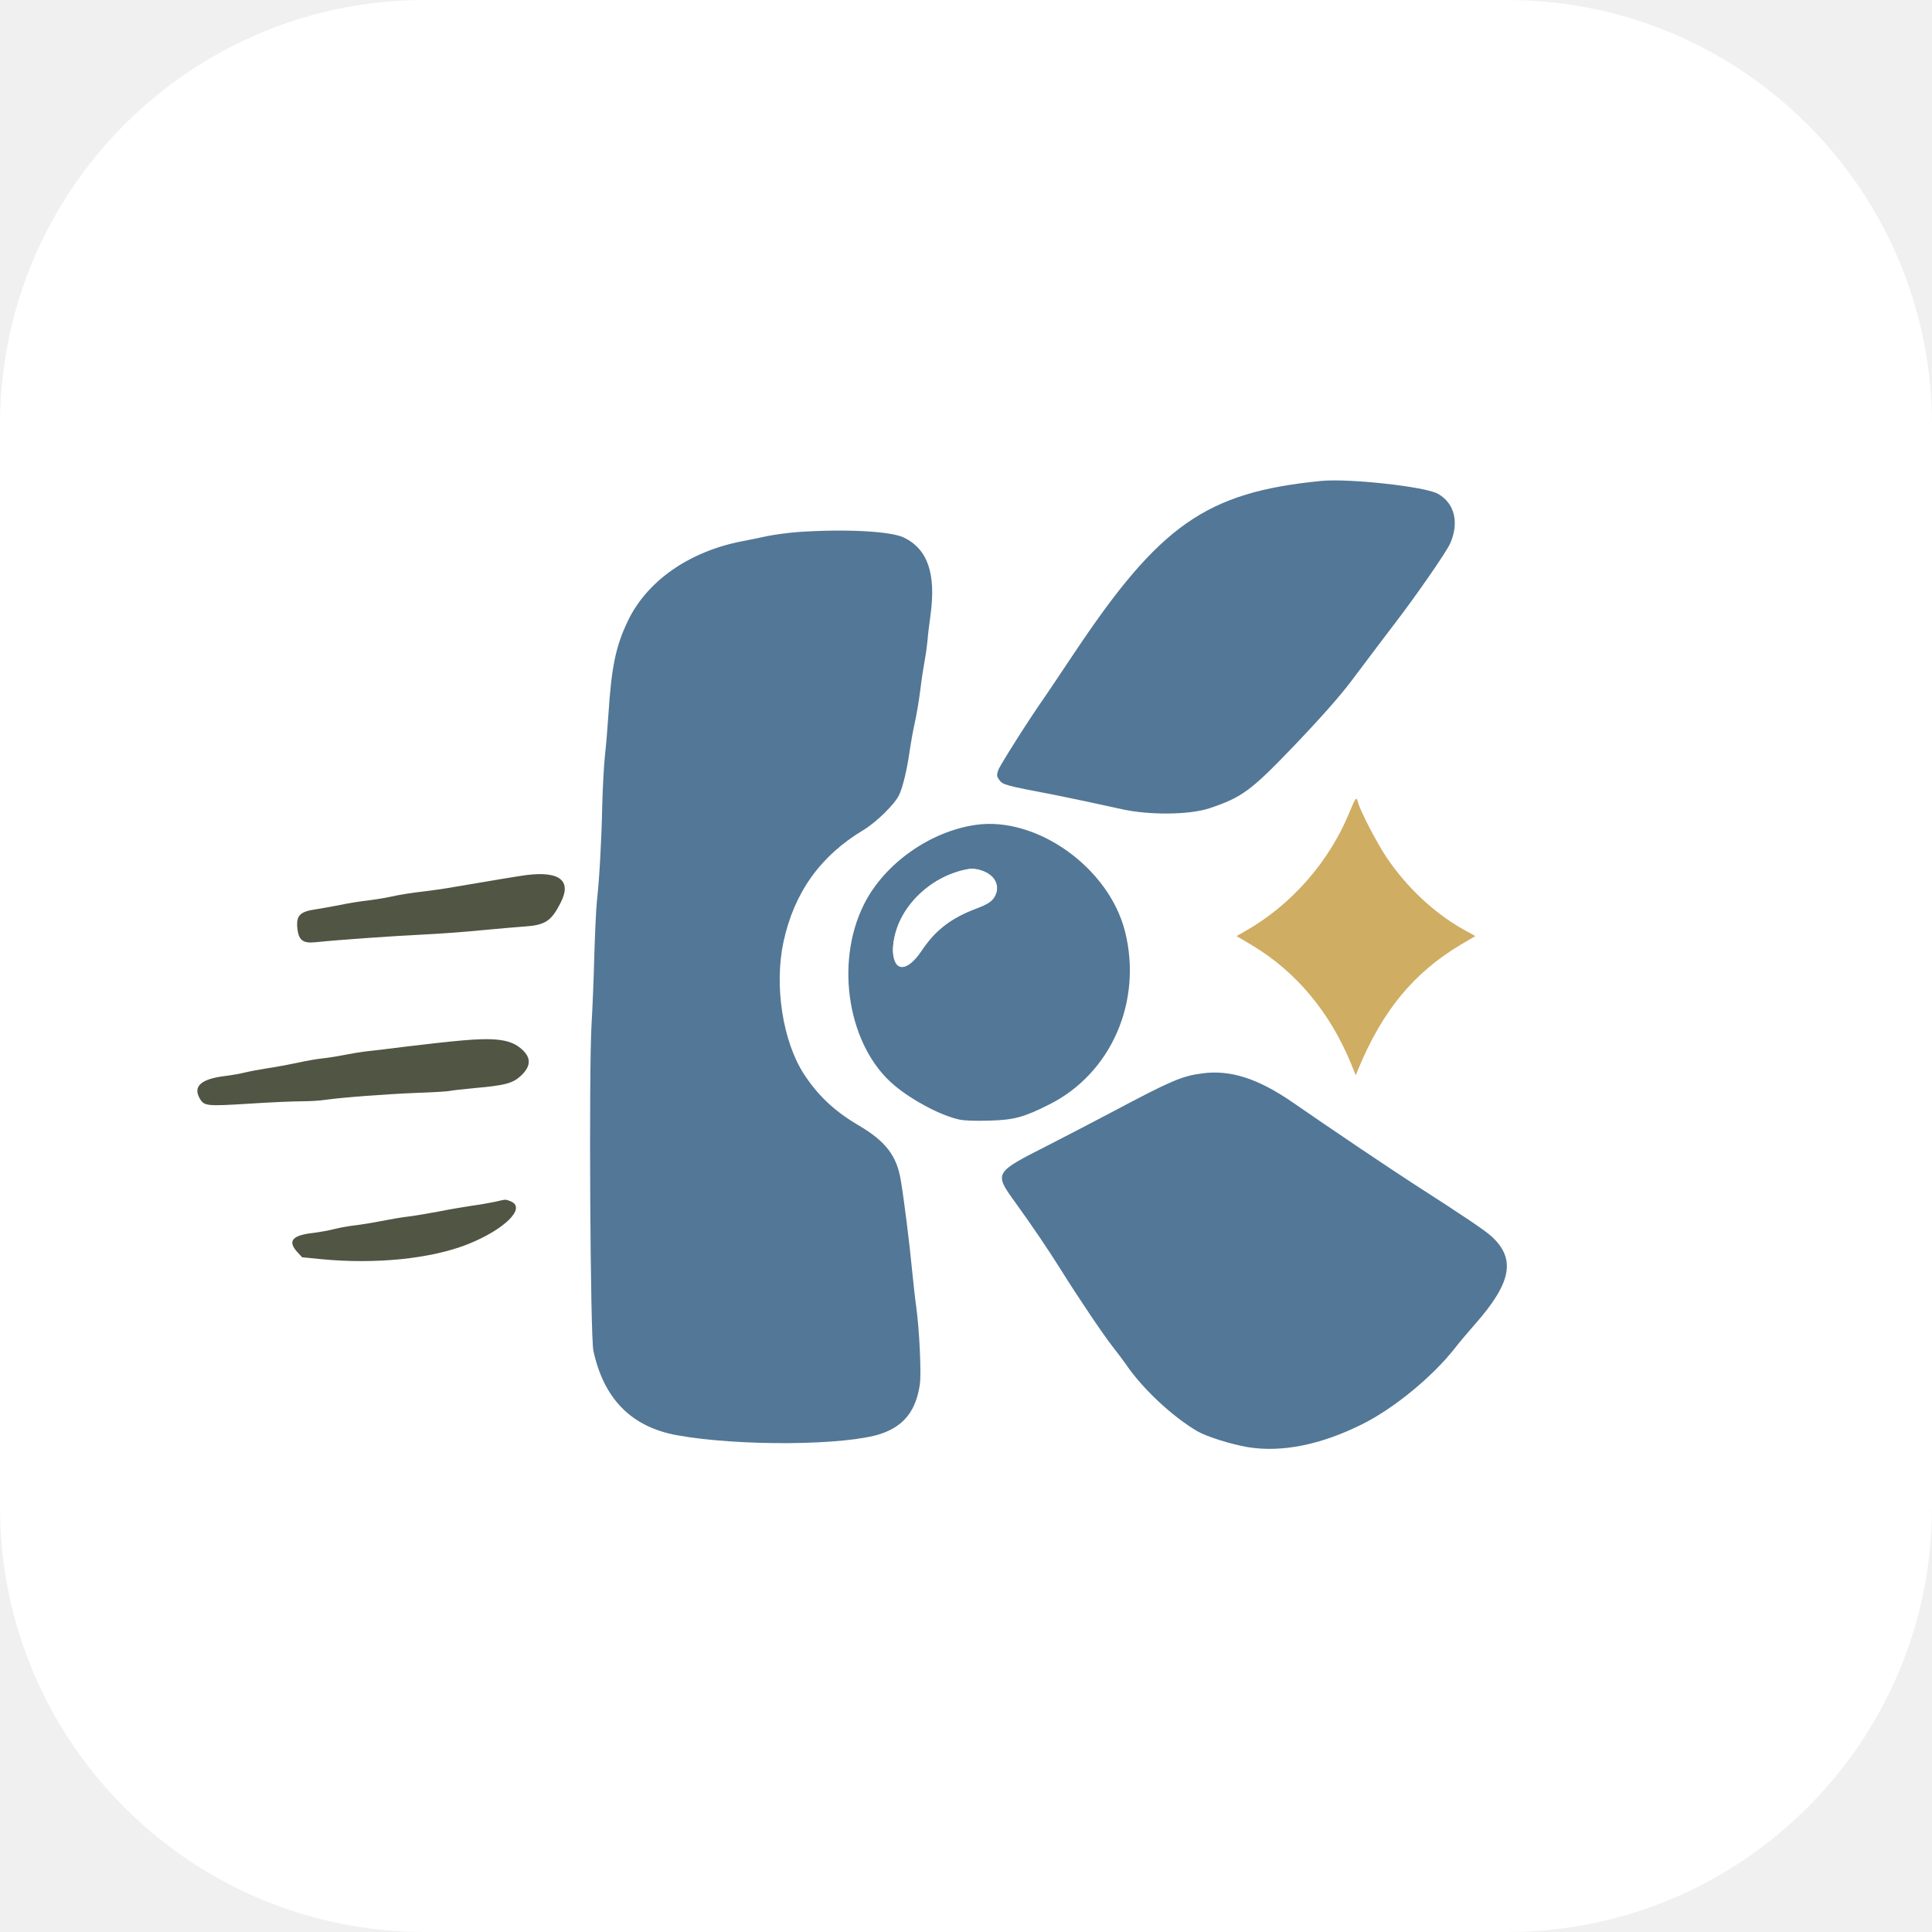
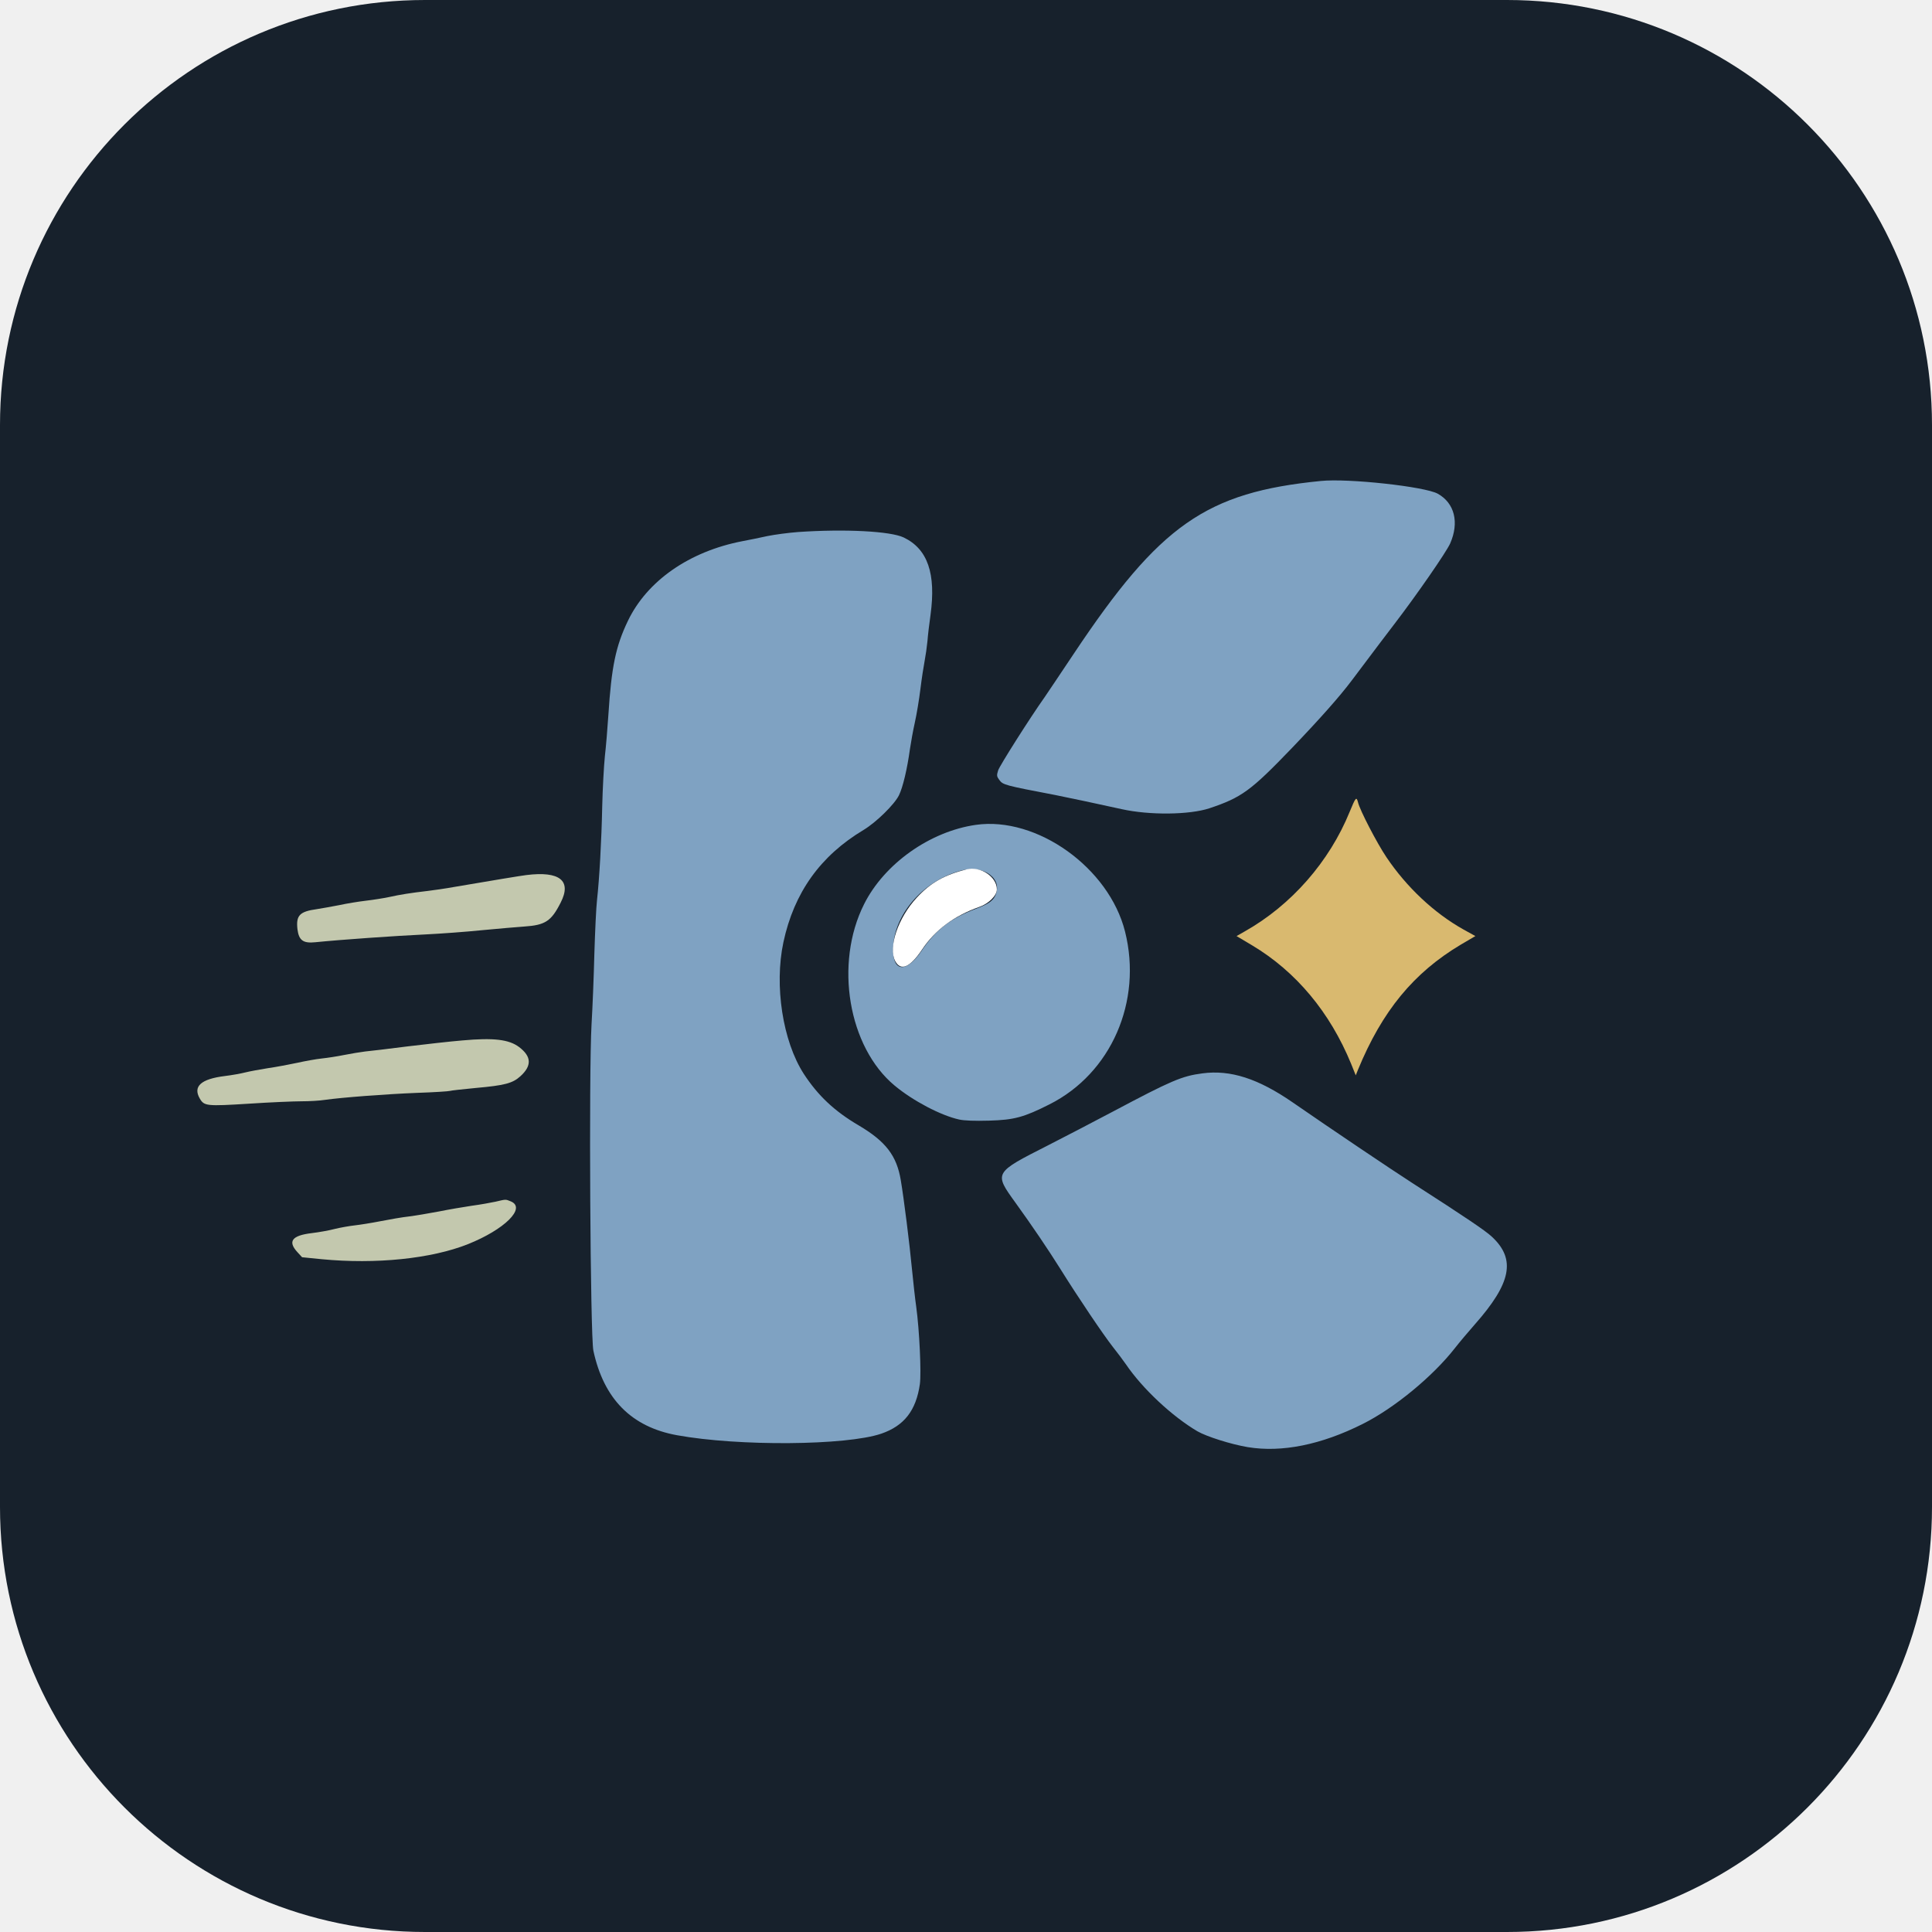
<svg xmlns="http://www.w3.org/2000/svg" viewBox="0 0 1200 1200" role="img" aria-label="Kelana">
-   <rect width="1200" height="1200" rx="264" fill="#FFFFFF" />
+   <rect width="1200" height="1200" rx="264" fill="#17212C" />
  <g transform="translate(81.7 265.9) scale(0.8711)">
-     <path fill="#515543" d="M 281.5 318.7 C 278.6 319, 256.3 322.7, 230.5 327.1 C 223.9 328.3, 214.9 329.6, 210.5 330.1 C 199.3 331.4, 191.6 332.6, 183.5 334.4 C 179.7 335.2, 172.2 336.4, 167 337 C 161.8 337.6, 153.3 339, 148.3 340.1 C 143.2 341.1, 135.9 342.4, 132.1 343 C 119.8 344.7, 117.2 347.5, 118.3 357.3 C 119.3 365.2, 122.3 367.5, 131 366.6 C 148.5 364.8, 188.6 362, 210 361 C 220.2 360.5, 238.2 359.2, 250 358 C 261.8 356.9, 275.3 355.7, 280 355.4 C 295 354.4, 299.3 351.6, 306 338.3 C 314 322.7, 305.3 315.7, 281.5 318.7 M 236 436.6 C 227.5 437.3, 209.7 439.3, 196.5 440.9 C 183.3 442.6, 169.8 444.2, 166.5 444.5 C 163.2 444.9, 156.5 446, 151.5 447 C 146.6 448, 139.4 449.1, 135.5 449.5 C 131.7 449.9, 123.8 451.3, 118 452.6 C 112.2 453.8, 102.9 455.6, 97.2 456.4 C 91.6 457.3, 84.4 458.6, 81.2 459.4 C 78.1 460.2, 71.5 461.4, 66.5 462 C 49.5 464.1, 43.6 469.4, 48.7 478.1 C 51.8 483.4, 53.5 483.6, 83.9 481.7 C 99.1 480.7, 115.9 480, 121.3 480 C 126.7 480, 134.1 479.6, 137.8 479 C 149.7 477.3, 180.9 474.9, 203.5 474 C 215.6 473.6, 226.2 472.9, 227 472.6 C 227.8 472.3, 236.2 471.4, 245.5 470.5 C 265.8 468.7, 271.7 467.2, 277.2 462.2 C 285.5 454.7, 285.3 448.1, 276.3 441.3 C 269.1 435.9, 258.2 434.6, 236 436.6 M 259.5 551.6 C 256.2 552.3, 248.6 553.7, 242.5 554.5 C 236.5 555.4, 225.9 557.2, 219 558.6 C 212.1 559.9, 202.7 561.5, 198 562.1 C 193.3 562.6, 184.1 564.2, 177.5 565.5 C 170.9 566.8, 162.6 568.1, 159 568.5 C 155.4 568.9, 149.1 570, 145 571 C 140.9 572.1, 133.5 573.4, 128.5 574 C 114.3 575.7, 111.2 579.9, 118.3 587.6 L 121.6 591.2 135.6 592.6 C 174.2 596.3, 213.6 592.3, 239.8 581.9 C 265.9 571.5, 281.6 556.1, 270.5 551.4 C 266.5 549.8, 267.2 549.8, 259.5 551.6" />
-     <path fill="#537796" fill-rule="evenodd" d="M 848 37.7 C 766.2 45.8, 733.2 68.9, 671.9 160.8 C 661.5 176.3, 652.2 190.3, 651.1 191.8 C 640.6 206.6, 618.8 241, 617.9 244.1 C 616.8 247.6, 616.9 248.4, 618.7 250.8 C 621.3 254.4, 622.4 254.7, 658.5 261.6 C 668.1 263.5, 688.8 267.9, 706 271.7 C 725.8 276.1, 754.2 275.8, 768.5 271.1 C 791.5 263.4, 798 258.7, 827.4 228.1 C 847.8 206.8, 861.5 191.3, 870 180 C 884.8 160.3, 897.7 143.2, 900.6 139.5 C 916.3 119, 937.3 88.7, 940.2 82.3 C 946.8 67.3, 943.4 53.5, 931.4 46.8 C 922.3 41.7, 867.6 35.7, 848 37.7 M 475.3 74.1 C 468.6 74.6, 458.7 75.9, 453.3 77 C 447.9 78.2, 440 79.8, 435.7 80.6 C 397.7 87.9, 367.6 108.9, 353.9 137.5 C 345.2 155.6, 342.2 170.3, 340 204.5 C 339.4 213.9, 338.3 227.1, 337.5 234 C 336.8 240.9, 335.9 257.1, 335.6 270 C 335.1 294.5, 333.6 321.1, 331.9 336.5 C 331.3 341.5, 330.5 358.8, 330 375 C 329.6 391.2, 328.7 413.7, 328 425 C 326 460.2, 327.1 647.2, 329.3 657.8 C 336.7 692.2, 356.4 712.2, 388.9 718.1 C 432.8 726.1, 509.7 725.5, 534.6 717 C 550.9 711.4, 559.4 700.5, 562.1 681.7 C 563.2 673.6, 561.8 643.3, 559.5 626.5 C 558.7 621, 557.4 609.1, 556.5 600 C 554.8 581.9, 550.7 549.2, 548.5 536.3 C 545.6 518.8, 537.8 508.6, 518.5 497.2 C 501.1 487, 489.4 475.9, 479.3 460.4 C 464.3 437.1, 458.2 397.6, 464.8 366.6 C 472.4 331.2, 491.1 305, 522 286.5 C 531.1 281, 544 268.3, 547.2 261.8 C 550 256.1, 553.1 242.9, 555 229 C 555.7 224.3, 557.2 215.8, 558.5 210 C 559.8 204.2, 561.6 193.4, 562.5 186 C 563.4 178.6, 564.8 169.6, 565.5 166 C 566.2 162.4, 567.1 156.1, 567.5 152 C 567.8 147.9, 568.8 139.4, 569.7 133.2 C 573.7 103.8, 567.7 86.2, 550.6 78 C 541.2 73.5, 508.8 71.8, 475.3 74.1 M 602 282.9 C 569.2 287.6, 536.7 310.7, 522.3 339.5 C 501 381.9, 511.1 441.4, 544.1 468.8 C 557.2 479.7, 577 490.1, 590.1 493 C 593.7 493.8, 601.1 494.1, 611.5 493.8 C 629.3 493.3, 636.3 491.4, 654.5 482.2 C 698.5 460.1, 720.9 408.8, 708.4 359 C 697 313.5, 645.5 276.7, 602 282.9 M 591.5 315.5 C 564 322.9, 543 347.4, 543 372.1 C 543 388.1, 552.8 388.4, 563.4 372.6 C 573.4 357.7, 584.1 349.5, 602.4 342.6 C 610.6 339.5, 613.7 337.4, 615.6 333.9 C 621.9 321.7, 608 311, 591.5 315.5 M 763.5 460.1 C 748.8 462, 741.1 465.4, 700 487.2 C 686 494.6, 665.1 505.5, 653.5 511.4 C 614.7 531.1, 614.8 530.9, 630.4 552.5 C 642.3 569, 653.4 585.4, 662 599.1 C 674.9 619.8, 693 646.6, 699.6 655 C 702.9 659.1, 707.1 664.8, 709 667.5 C 720.8 684.9, 742 704.7, 760 715.3 C 766.6 719.1, 784 724.6, 795.9 726.6 C 820.2 730.6, 848.3 724.9, 877.8 710.1 C 900.4 698.8, 927.8 676.2, 943.6 656 C 946.8 651.9, 953.2 644.3, 957.7 639.2 C 983.8 609.7, 987.2 592.7, 970.1 576.7 C 965.3 572.2, 952.1 563.3, 912.8 538 C 897.9 528.4, 855.4 499.8, 827.8 480.7 C 803.3 463.8, 783.5 457.4, 763.5 460.1" />
+     <path fill="#C3C8AE" d="M 281.5 318.7 C 278.6 319, 256.3 322.7, 230.5 327.1 C 223.9 328.3, 214.9 329.6, 210.5 330.1 C 199.3 331.4, 191.6 332.6, 183.5 334.4 C 179.7 335.2, 172.2 336.4, 167 337 C 161.8 337.6, 153.3 339, 148.3 340.1 C 143.2 341.1, 135.9 342.4, 132.1 343 C 119.8 344.7, 117.2 347.5, 118.3 357.3 C 119.3 365.2, 122.3 367.5, 131 366.6 C 148.5 364.8, 188.6 362, 210 361 C 220.2 360.5, 238.2 359.2, 250 358 C 261.8 356.9, 275.3 355.7, 280 355.4 C 295 354.4, 299.3 351.6, 306 338.3 C 314 322.7, 305.3 315.7, 281.5 318.7 M 236 436.6 C 227.5 437.3, 209.7 439.3, 196.5 440.9 C 183.3 442.6, 169.8 444.2, 166.5 444.5 C 163.2 444.9, 156.5 446, 151.5 447 C 146.6 448, 139.4 449.1, 135.5 449.5 C 131.7 449.9, 123.8 451.3, 118 452.6 C 112.2 453.8, 102.9 455.6, 97.2 456.4 C 91.6 457.3, 84.4 458.6, 81.2 459.4 C 78.1 460.2, 71.5 461.4, 66.5 462 C 49.5 464.1, 43.6 469.4, 48.7 478.1 C 51.8 483.4, 53.5 483.6, 83.9 481.7 C 99.1 480.7, 115.9 480, 121.3 480 C 126.7 480, 134.1 479.6, 137.8 479 C 149.7 477.3, 180.9 474.9, 203.5 474 C 215.6 473.6, 226.2 472.9, 227 472.6 C 227.8 472.3, 236.2 471.4, 245.5 470.5 C 265.8 468.7, 271.7 467.2, 277.2 462.2 C 285.5 454.7, 285.3 448.1, 276.3 441.3 C 269.1 435.9, 258.2 434.6, 236 436.6 M 259.5 551.6 C 256.2 552.3, 248.6 553.7, 242.5 554.5 C 236.5 555.4, 225.9 557.2, 219 558.6 C 212.1 559.9, 202.7 561.5, 198 562.1 C 193.3 562.6, 184.1 564.2, 177.5 565.5 C 170.9 566.8, 162.6 568.1, 159 568.5 C 155.4 568.9, 149.1 570, 145 571 C 140.9 572.1, 133.5 573.4, 128.5 574 C 114.3 575.7, 111.2 579.9, 118.3 587.6 L 121.6 591.2 135.6 592.6 C 174.2 596.3, 213.6 592.3, 239.8 581.9 C 265.9 571.5, 281.6 556.1, 270.5 551.4 C 266.5 549.8, 267.2 549.8, 259.5 551.6" />
+     <path fill="#7FA2C2" fill-rule="evenodd" d="M 848 37.7 C 766.2 45.8, 733.2 68.9, 671.9 160.8 C 661.5 176.3, 652.2 190.3, 651.1 191.8 C 640.6 206.6, 618.8 241, 617.9 244.1 C 616.8 247.6, 616.9 248.4, 618.7 250.8 C 621.3 254.4, 622.4 254.7, 658.5 261.6 C 668.1 263.5, 688.8 267.9, 706 271.7 C 725.8 276.1, 754.2 275.8, 768.5 271.1 C 791.5 263.4, 798 258.7, 827.4 228.1 C 847.8 206.8, 861.5 191.3, 870 180 C 884.8 160.3, 897.7 143.2, 900.6 139.5 C 916.3 119, 937.3 88.7, 940.2 82.3 C 946.8 67.3, 943.4 53.5, 931.4 46.8 C 922.3 41.7, 867.6 35.7, 848 37.7 M 475.3 74.1 C 468.6 74.6, 458.7 75.9, 453.3 77 C 447.9 78.2, 440 79.8, 435.7 80.6 C 397.7 87.9, 367.6 108.9, 353.9 137.5 C 345.2 155.6, 342.2 170.3, 340 204.5 C 339.4 213.9, 338.3 227.1, 337.5 234 C 336.8 240.9, 335.9 257.1, 335.6 270 C 335.1 294.5, 333.6 321.1, 331.9 336.5 C 331.3 341.5, 330.5 358.8, 330 375 C 329.6 391.2, 328.7 413.7, 328 425 C 326 460.2, 327.1 647.2, 329.3 657.8 C 336.7 692.2, 356.4 712.2, 388.9 718.1 C 432.8 726.1, 509.7 725.5, 534.6 717 C 550.9 711.4, 559.4 700.5, 562.1 681.7 C 563.2 673.6, 561.8 643.3, 559.5 626.5 C 558.7 621, 557.4 609.1, 556.5 600 C 554.8 581.9, 550.7 549.2, 548.5 536.3 C 545.6 518.8, 537.8 508.6, 518.5 497.2 C 501.1 487, 489.4 475.9, 479.3 460.4 C 464.3 437.1, 458.2 397.6, 464.8 366.6 C 472.4 331.2, 491.1 305, 522 286.5 C 531.1 281, 544 268.3, 547.2 261.8 C 550 256.1, 553.1 242.9, 555 229 C 555.7 224.3, 557.2 215.8, 558.5 210 C 559.8 204.2, 561.6 193.4, 562.5 186 C 563.4 178.6, 564.8 169.6, 565.5 166 C 566.2 162.4, 567.1 156.1, 567.5 152 C 567.8 147.9, 568.8 139.4, 569.7 133.2 C 573.7 103.8, 567.7 86.2, 550.6 78 C 541.2 73.5, 508.8 71.8, 475.3 74.1 M 602 282.9 C 569.2 287.6, 536.7 310.7, 522.3 339.5 C 501 381.9, 511.1 441.4, 544.1 468.8 C 557.2 479.7, 577 490.1, 590.1 493 C 593.7 493.8, 601.1 494.1, 611.5 493.8 C 629.3 493.3, 636.3 491.4, 654.5 482.2 C 698.5 460.1, 720.9 408.8, 708.4 359 C 697 313.5, 645.5 276.7, 602 282.9 M 591.5 315.5 C 564 322.9, 543 347.4, 543 372.1 C 543 388.1, 552.8 388.4, 563.4 372.6 C 573.4 357.7, 584.1 349.5, 602.4 342.6 C 610.6 339.5, 613.7 337.4, 615.6 333.9 C 621.9 321.7, 608 311, 591.5 315.5 M 763.5 460.1 C 748.8 462, 741.1 465.4, 700 487.2 C 686 494.6, 665.1 505.5, 653.5 511.4 C 614.7 531.1, 614.8 530.9, 630.4 552.5 C 642.3 569, 653.4 585.4, 662 599.1 C 674.9 619.8, 693 646.6, 699.6 655 C 702.9 659.1, 707.1 664.8, 709 667.5 C 720.8 684.9, 742 704.7, 760 715.3 C 766.6 719.1, 784 724.6, 795.9 726.6 C 820.2 730.6, 848.3 724.9, 877.8 710.1 C 900.4 698.8, 927.8 676.2, 943.6 656 C 946.8 651.9, 953.2 644.3, 957.7 639.2 C 983.8 609.7, 987.2 592.7, 970.1 576.7 C 965.3 572.2, 952.1 563.3, 912.8 538 C 897.9 528.4, 855.4 499.8, 827.8 480.7 C 803.3 463.8, 783.5 457.4, 763.5 460.1" />
    <path fill="#FFFFFF" d="M 595.5 314.6 C 579.6 318.6, 569.7 324.2, 559.9 334.8 C 546.6 349.1, 539.4 370.2, 544.5 380 C 548.4 387.4, 555.1 384.6, 563.6 371.9 C 572.9 357.9, 586.4 347.8, 604.5 341.4 C 611.3 339, 617 333.3, 617 328.9 C 617 319.9, 605.3 312.2, 595.5 314.6" />
-     <path fill="#CFAD63" d="M 868.6 273.5 C 854.1 309.2, 826.9 340.2, 793.7 358.9 L 787.9 362.2 799 368.8 C 830.3 387.5, 854.5 416.5, 869.6 453.3 L 872.9 461.5 874.5 457.5 C 891.7 415.7, 914.1 388.4, 947.8 368.3 L 958.2 362.2 949.7 357.5 C 928.8 345.8, 909.2 327.4, 894.8 306 C 888 295.9, 875.8 272.4, 874.5 266.8 C 873.4 262.5, 872.8 263.3, 868.6 273.5" />
+     <path fill="#D9B96F" d="M 868.6 273.5 C 854.1 309.2, 826.9 340.2, 793.7 358.9 L 787.9 362.2 799 368.8 C 830.3 387.5, 854.5 416.5, 869.6 453.3 L 872.9 461.5 874.5 457.5 C 891.7 415.7, 914.1 388.4, 947.8 368.3 L 958.2 362.2 949.7 357.5 C 928.8 345.8, 909.2 327.4, 894.8 306 C 888 295.9, 875.8 272.4, 874.5 266.8 C 873.4 262.5, 872.8 263.3, 868.6 273.5" />
  </g>
</svg>
